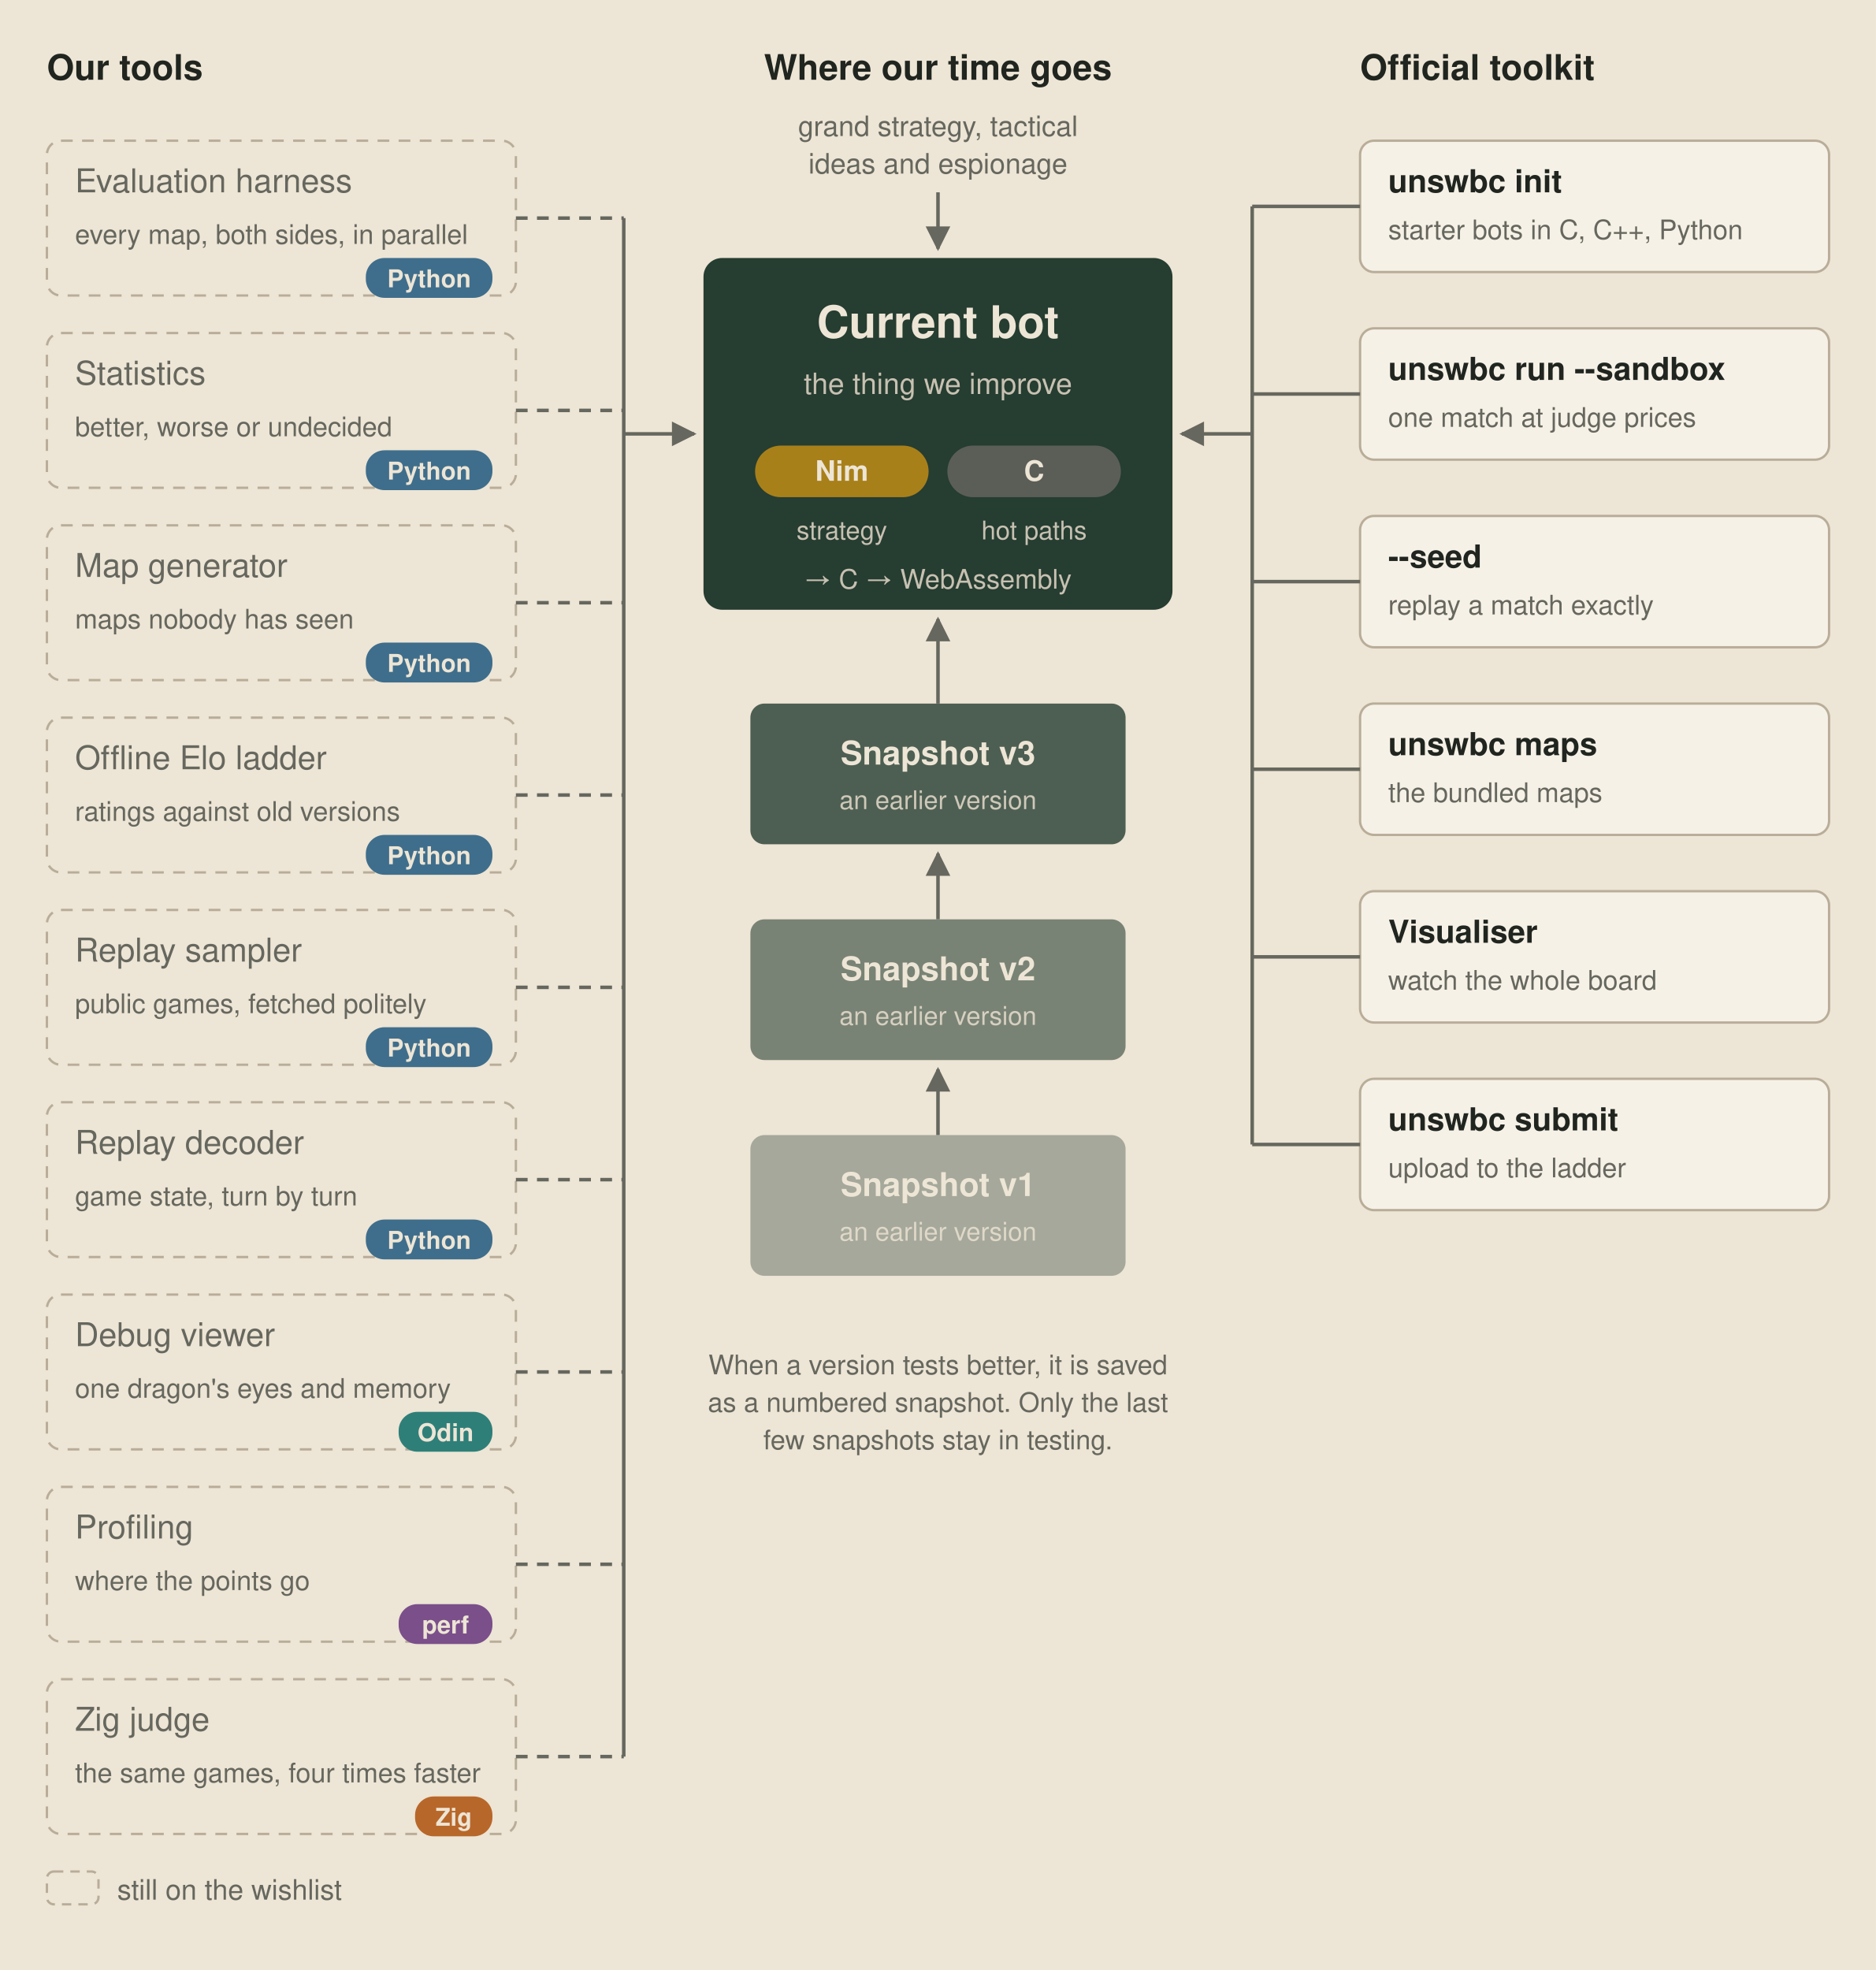
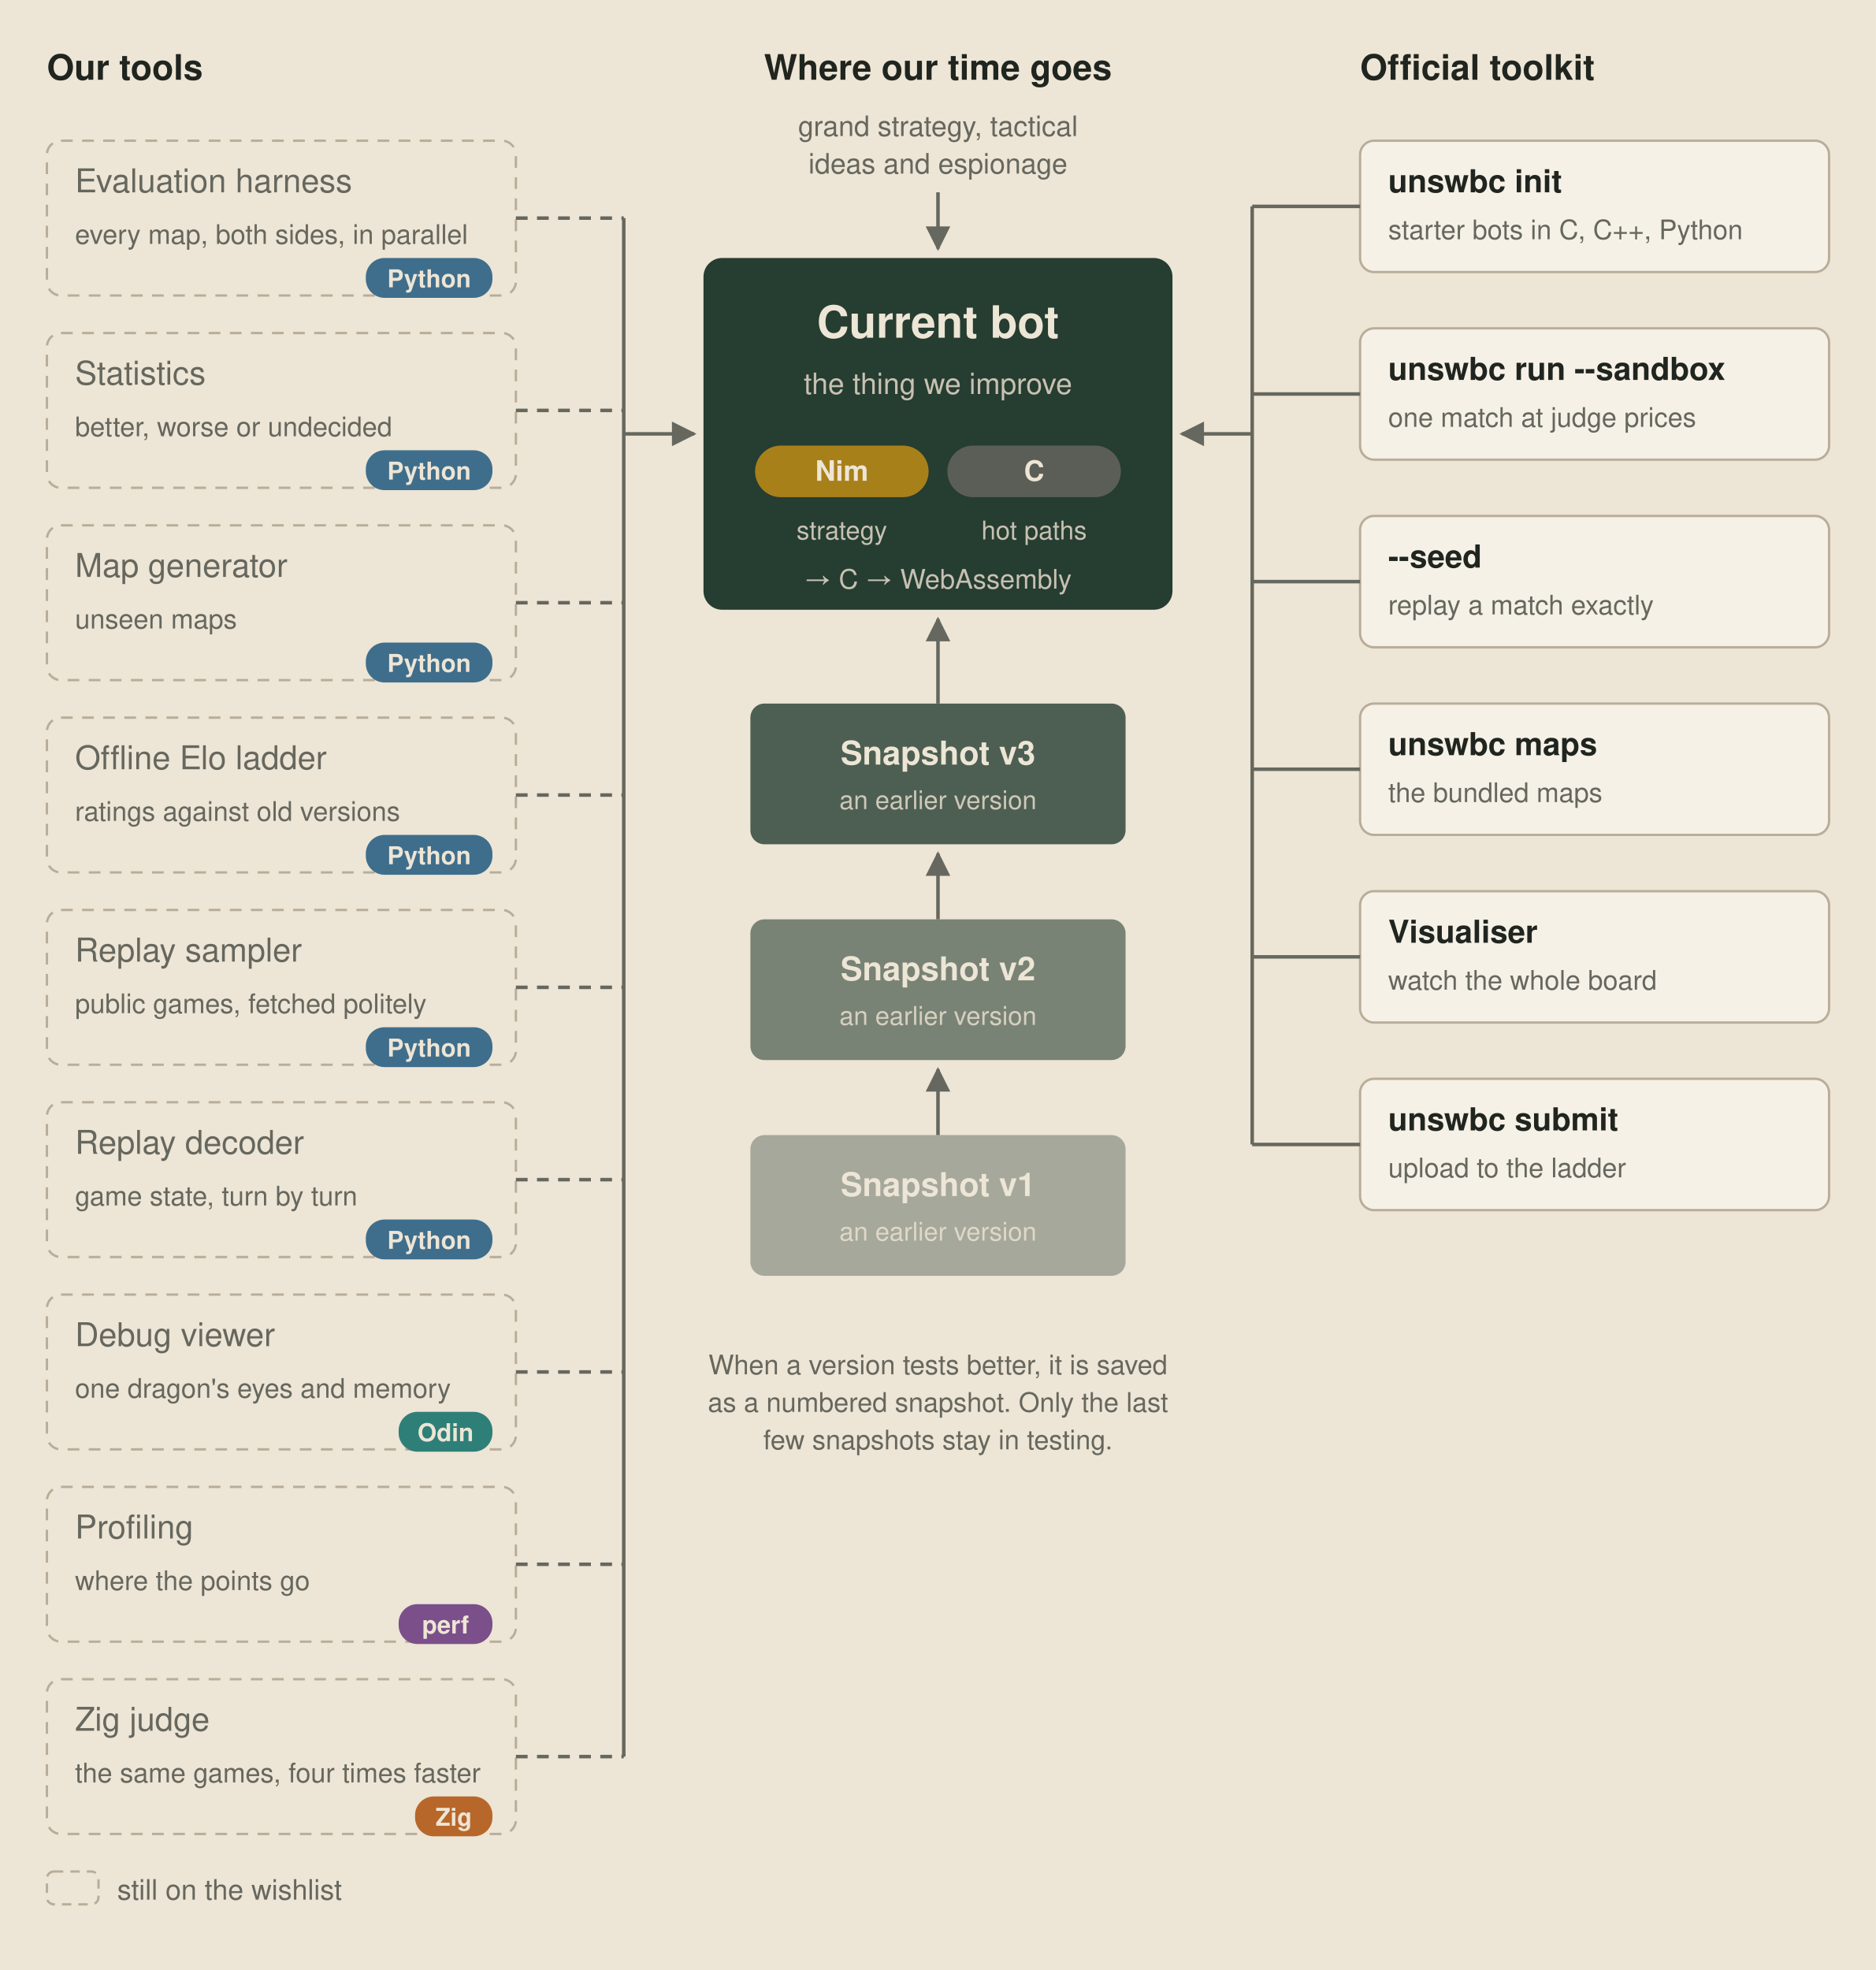
<svg xmlns="http://www.w3.org/2000/svg" viewBox="0 0 800 840" font-family="Helvetica, Arial, sans-serif" role="img" aria-labelledby="t d">
  <defs>
    <marker id="arrow" viewBox="0 0 10 10" refX="9" refY="5" markerWidth="7" markerHeight="7" orient="auto-start-reverse">
      <path d="M0 0L10 5L0 10z" fill="#66675e" />
    </marker>
  </defs>
  <rect width="800" height="840" fill="#ede5d5" />
  <text x="20" y="34" font-size="15" fill="#20251f" text-anchor="start" font-weight="bold">Our tools</text>
  <text x="580" y="34" font-size="15" fill="#20251f" text-anchor="start" font-weight="bold">Official toolkit</text>
  <text x="400.0" y="34" font-size="15" fill="#20251f" text-anchor="middle" font-weight="bold">Where our time goes</text>
  <text x="400.0" y="58" font-size="12" fill="#66675e" text-anchor="middle" font-weight="normal">grand strategy, tactical</text>
  <text x="400.0" y="74" font-size="12" fill="#66675e" text-anchor="middle" font-weight="normal">ideas and espionage</text>
  <path d="M400.0 82 L400.0 106" stroke="#66675e" stroke-width="1.5" fill="none" marker-end="url(#arrow)" />
  <rect x="300" y="110" width="200" height="150" rx="8" fill="#263d31" />
  <text x="400.0" y="144" font-size="19" fill="#ede5d5" text-anchor="middle" font-weight="bold">Current bot</text>
  <text x="400.0" y="168" font-size="12.5" fill="#c7c1b2" text-anchor="middle" font-weight="normal">the thing we improve</text>
  <rect x="322" y="190" width="74" height="22" rx="11" fill="#a8801a" />
  <text x="359" y="205" font-size="12" fill="#ede5d5" text-anchor="middle" font-weight="bold">Nim</text>
  <text x="359" y="230" font-size="11" fill="#c7c1b2" text-anchor="middle" font-weight="normal">strategy</text>
  <rect x="404" y="190" width="74" height="22" rx="11" fill="#5b5e57" />
  <text x="441" y="205" font-size="12" fill="#ede5d5" text-anchor="middle" font-weight="bold">C</text>
  <text x="441" y="230" font-size="11" fill="#c7c1b2" text-anchor="middle" font-weight="normal">hot paths</text>
  <text x="400.0" y="251" font-size="11.5" fill="#c7c1b2" text-anchor="middle" font-weight="normal">→ C → WebAssembly</text>
  <g opacity="0.80">
    <rect x="320" y="300" width="160" height="60" rx="6" fill="#263d31" />
    <text x="400.0" y="326" font-size="14" fill="#ede5d5" text-anchor="middle" font-weight="bold">Snapshot v3</text>
    <text x="400.0" y="345" font-size="11" fill="#c7c1b2" text-anchor="middle" font-weight="normal">an earlier version</text>
  </g>
  <path d="M400.0 300 L400.0 264" stroke="#66675e" stroke-width="1.5" fill="none" marker-end="url(#arrow)" />
  <g opacity="0.58">
    <rect x="320" y="392" width="160" height="60" rx="6" fill="#263d31" />
    <text x="400.0" y="418" font-size="14" fill="#ede5d5" text-anchor="middle" font-weight="bold">Snapshot v2</text>
    <text x="400.0" y="437" font-size="11" fill="#c7c1b2" text-anchor="middle" font-weight="normal">an earlier version</text>
  </g>
  <path d="M400.0 392 L400.0 364" stroke="#66675e" stroke-width="1.5" fill="none" marker-end="url(#arrow)" />
  <g opacity="0.36">
    <rect x="320" y="484" width="160" height="60" rx="6" fill="#263d31" />
    <text x="400.0" y="510" font-size="14" fill="#ede5d5" text-anchor="middle" font-weight="bold">Snapshot v1</text>
    <text x="400.0" y="529" font-size="11" fill="#c7c1b2" text-anchor="middle" font-weight="normal">an earlier version</text>
  </g>
  <path d="M400.0 484 L400.0 456" stroke="#66675e" stroke-width="1.5" fill="none" marker-end="url(#arrow)" />
  <text x="400.0" y="586" font-size="11.5" fill="#66675e" text-anchor="middle" font-weight="normal">When a version tests better, it is saved</text>
  <text x="400.0" y="602" font-size="11.5" fill="#66675e" text-anchor="middle" font-weight="normal">as a numbered snapshot. Only the last</text>
  <text x="400.0" y="618" font-size="11.5" fill="#66675e" text-anchor="middle" font-weight="normal">few snapshots stay in testing.</text>
  <rect x="20" y="60" width="200" height="66" rx="6" fill="#ede5d5" stroke="#b9ad99" stroke-dasharray="5 4" />
  <text x="32" y="82" font-size="14" fill="#66675e" text-anchor="start" font-weight="normal">Evaluation harness</text>
  <text x="32" y="104" font-size="11.5" fill="#66675e" text-anchor="start" font-weight="normal">every map, both sides, in parallel</text>
  <rect x="156" y="110" width="54" height="17" rx="8" fill="#3f6e8c" />
  <text x="183.0" y="122.5" font-size="10.5" fill="#ede5d5" text-anchor="middle" font-weight="bold">Python</text>
  <path d="M220 93 H266" stroke="#66675e" stroke-width="1.5" stroke-dasharray="5 4" />
  <rect x="20" y="142" width="200" height="66" rx="6" fill="#ede5d5" stroke="#b9ad99" stroke-dasharray="5 4" />
  <text x="32" y="164" font-size="14" fill="#66675e" text-anchor="start" font-weight="normal">Statistics</text>
  <text x="32" y="186" font-size="11.5" fill="#66675e" text-anchor="start" font-weight="normal">better, worse or undecided</text>
  <rect x="156" y="192" width="54" height="17" rx="8" fill="#3f6e8c" />
  <text x="183.0" y="204.5" font-size="10.5" fill="#ede5d5" text-anchor="middle" font-weight="bold">Python</text>
  <path d="M220 175 H266" stroke="#66675e" stroke-width="1.5" stroke-dasharray="5 4" />
  <rect x="20" y="224" width="200" height="66" rx="6" fill="#ede5d5" stroke="#b9ad99" stroke-dasharray="5 4" />
  <text x="32" y="246" font-size="14" fill="#66675e" text-anchor="start" font-weight="normal">Map generator</text>
-   <text x="32" y="268" font-size="11.5" fill="#66675e" text-anchor="start" font-weight="normal">maps nobody has seen</text>
+   <text x="32" y="268" font-size="11.5" fill="#66675e" text-anchor="start" font-weight="normal">unseen maps</text>
  <rect x="156" y="274" width="54" height="17" rx="8" fill="#3f6e8c" />
  <text x="183.0" y="286.5" font-size="10.5" fill="#ede5d5" text-anchor="middle" font-weight="bold">Python</text>
  <path d="M220 257 H266" stroke="#66675e" stroke-width="1.5" stroke-dasharray="5 4" />
  <rect x="20" y="306" width="200" height="66" rx="6" fill="#ede5d5" stroke="#b9ad99" stroke-dasharray="5 4" />
  <text x="32" y="328" font-size="14" fill="#66675e" text-anchor="start" font-weight="normal">Offline Elo ladder</text>
  <text x="32" y="350" font-size="11.5" fill="#66675e" text-anchor="start" font-weight="normal">ratings against old versions</text>
  <rect x="156" y="356" width="54" height="17" rx="8" fill="#3f6e8c" />
  <text x="183.0" y="368.5" font-size="10.5" fill="#ede5d5" text-anchor="middle" font-weight="bold">Python</text>
  <path d="M220 339 H266" stroke="#66675e" stroke-width="1.5" stroke-dasharray="5 4" />
  <rect x="20" y="388" width="200" height="66" rx="6" fill="#ede5d5" stroke="#b9ad99" stroke-dasharray="5 4" />
  <text x="32" y="410" font-size="14" fill="#66675e" text-anchor="start" font-weight="normal">Replay sampler</text>
  <text x="32" y="432" font-size="11.5" fill="#66675e" text-anchor="start" font-weight="normal">public games, fetched politely</text>
  <rect x="156" y="438" width="54" height="17" rx="8" fill="#3f6e8c" />
  <text x="183.0" y="450.5" font-size="10.5" fill="#ede5d5" text-anchor="middle" font-weight="bold">Python</text>
  <path d="M220 421 H266" stroke="#66675e" stroke-width="1.5" stroke-dasharray="5 4" />
  <rect x="20" y="470" width="200" height="66" rx="6" fill="#ede5d5" stroke="#b9ad99" stroke-dasharray="5 4" />
  <text x="32" y="492" font-size="14" fill="#66675e" text-anchor="start" font-weight="normal">Replay decoder</text>
  <text x="32" y="514" font-size="11.5" fill="#66675e" text-anchor="start" font-weight="normal">game state, turn by turn</text>
  <rect x="156" y="520" width="54" height="17" rx="8" fill="#3f6e8c" />
  <text x="183.0" y="532.5" font-size="10.5" fill="#ede5d5" text-anchor="middle" font-weight="bold">Python</text>
  <path d="M220 503 H266" stroke="#66675e" stroke-width="1.5" stroke-dasharray="5 4" />
  <rect x="20" y="552" width="200" height="66" rx="6" fill="#ede5d5" stroke="#b9ad99" stroke-dasharray="5 4" />
  <text x="32" y="574" font-size="14" fill="#66675e" text-anchor="start" font-weight="normal">Debug viewer</text>
  <text x="32" y="596" font-size="11.5" fill="#66675e" text-anchor="start" font-weight="normal">one dragon's eyes and memory</text>
  <rect x="170" y="602" width="40" height="17" rx="8" fill="#2f7f79" />
  <text x="190.0" y="614.5" font-size="10.5" fill="#ede5d5" text-anchor="middle" font-weight="bold">Odin</text>
  <path d="M220 585 H266" stroke="#66675e" stroke-width="1.5" stroke-dasharray="5 4" />
  <rect x="20" y="634" width="200" height="66" rx="6" fill="#ede5d5" stroke="#b9ad99" stroke-dasharray="5 4" />
  <text x="32" y="656" font-size="14" fill="#66675e" text-anchor="start" font-weight="normal">Profiling</text>
  <text x="32" y="678" font-size="11.5" fill="#66675e" text-anchor="start" font-weight="normal">where the points go</text>
  <rect x="170" y="684" width="40" height="17" rx="8" fill="#7a4f8a" />
  <text x="190.0" y="696.5" font-size="10.5" fill="#ede5d5" text-anchor="middle" font-weight="bold">perf</text>
  <path d="M220 667 H266" stroke="#66675e" stroke-width="1.5" stroke-dasharray="5 4" />
  <rect x="20" y="716" width="200" height="66" rx="6" fill="#ede5d5" stroke="#b9ad99" stroke-dasharray="5 4" />
  <text x="32" y="738" font-size="14" fill="#66675e" text-anchor="start" font-weight="normal">Zig judge</text>
  <text x="32" y="760" font-size="11.5" fill="#66675e" text-anchor="start" font-weight="normal">the same games, four times faster</text>
  <rect x="177" y="766" width="33" height="17" rx="8" fill="#b8672a" />
  <text x="193.5" y="778.5" font-size="10.5" fill="#ede5d5" text-anchor="middle" font-weight="bold">Zig</text>
  <path d="M220 749 H266" stroke="#66675e" stroke-width="1.5" stroke-dasharray="5 4" />
  <path d="M266 93 V749" stroke="#66675e" stroke-width="1.5" />
  <path d="M266 185 L296 185" stroke="#66675e" stroke-width="1.5" fill="none" marker-end="url(#arrow)" />
  <rect x="580" y="60" width="200" height="56" rx="6" fill="#f6f1e7" stroke="#b9ad99" />
  <text x="592" y="82" font-size="13.5" fill="#20251f" text-anchor="start" font-weight="bold">unswbc init</text>
  <text x="592" y="102" font-size="11.5" fill="#66675e" text-anchor="start" font-weight="normal">starter bots in C, C++, Python</text>
  <path d="M580 88 H534" stroke="#66675e" stroke-width="1.5" />
  <rect x="580" y="140" width="200" height="56" rx="6" fill="#f6f1e7" stroke="#b9ad99" />
  <text x="592" y="162" font-size="13.5" fill="#20251f" text-anchor="start" font-weight="bold">unswbc run --sandbox</text>
  <text x="592" y="182" font-size="11.5" fill="#66675e" text-anchor="start" font-weight="normal">one match at judge prices</text>
  <path d="M580 168 H534" stroke="#66675e" stroke-width="1.5" />
  <rect x="580" y="220" width="200" height="56" rx="6" fill="#f6f1e7" stroke="#b9ad99" />
  <text x="592" y="242" font-size="13.5" fill="#20251f" text-anchor="start" font-weight="bold">--seed</text>
  <text x="592" y="262" font-size="11.5" fill="#66675e" text-anchor="start" font-weight="normal">replay a match exactly</text>
  <path d="M580 248 H534" stroke="#66675e" stroke-width="1.5" />
  <rect x="580" y="300" width="200" height="56" rx="6" fill="#f6f1e7" stroke="#b9ad99" />
  <text x="592" y="322" font-size="13.5" fill="#20251f" text-anchor="start" font-weight="bold">unswbc maps</text>
  <text x="592" y="342" font-size="11.5" fill="#66675e" text-anchor="start" font-weight="normal">the bundled maps</text>
  <path d="M580 328 H534" stroke="#66675e" stroke-width="1.5" />
  <rect x="580" y="380" width="200" height="56" rx="6" fill="#f6f1e7" stroke="#b9ad99" />
  <text x="592" y="402" font-size="13.5" fill="#20251f" text-anchor="start" font-weight="bold">Visualiser</text>
  <text x="592" y="422" font-size="11.5" fill="#66675e" text-anchor="start" font-weight="normal">watch the whole board</text>
  <path d="M580 408 H534" stroke="#66675e" stroke-width="1.5" />
  <rect x="580" y="460" width="200" height="56" rx="6" fill="#f6f1e7" stroke="#b9ad99" />
  <text x="592" y="482" font-size="13.5" fill="#20251f" text-anchor="start" font-weight="bold">unswbc submit</text>
  <text x="592" y="502" font-size="11.5" fill="#66675e" text-anchor="start" font-weight="normal">upload to the ladder</text>
  <path d="M580 488 H534" stroke="#66675e" stroke-width="1.5" />
  <path d="M534 88 V488" stroke="#66675e" stroke-width="1.5" />
  <path d="M534 185 L504 185" stroke="#66675e" stroke-width="1.5" fill="none" marker-end="url(#arrow)" />
  <rect x="20" y="798" width="22" height="14" rx="3" fill="#ede5d5" stroke="#b9ad99" stroke-dasharray="4 3" />
  <text x="50" y="810" font-size="12" fill="#66675e" text-anchor="start" font-weight="normal">still on the wishlist</text>
</svg>
